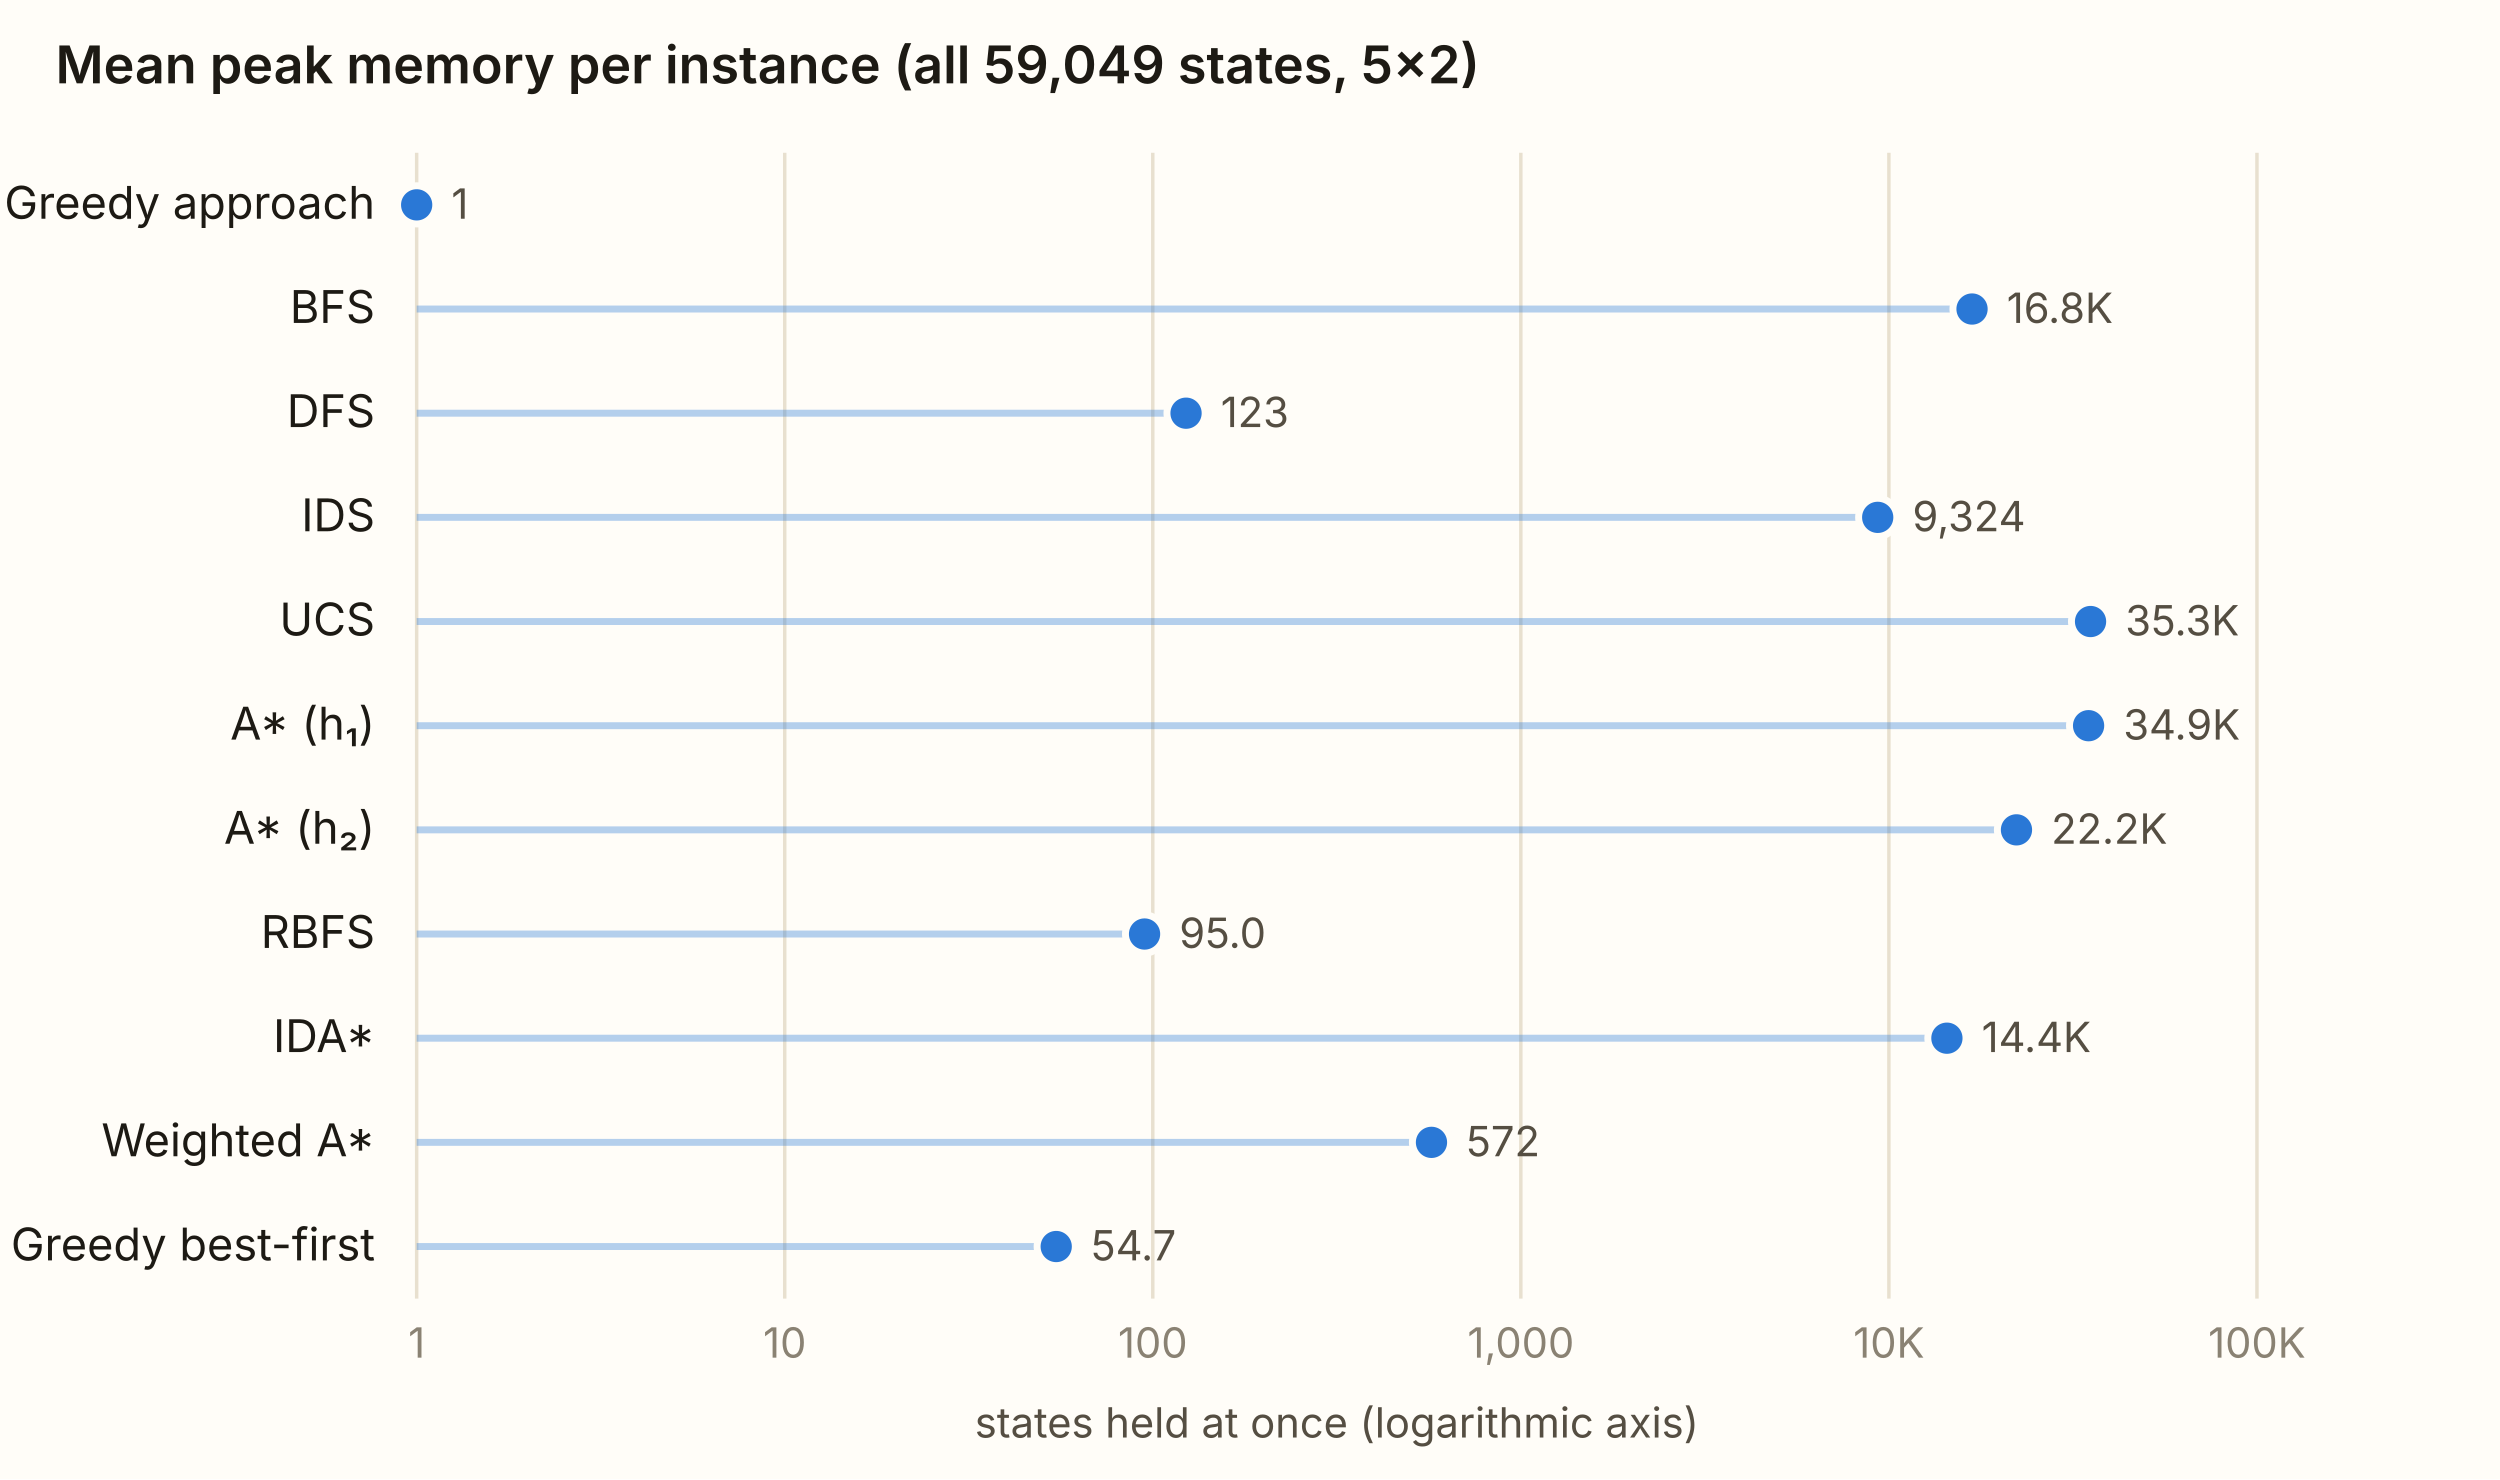
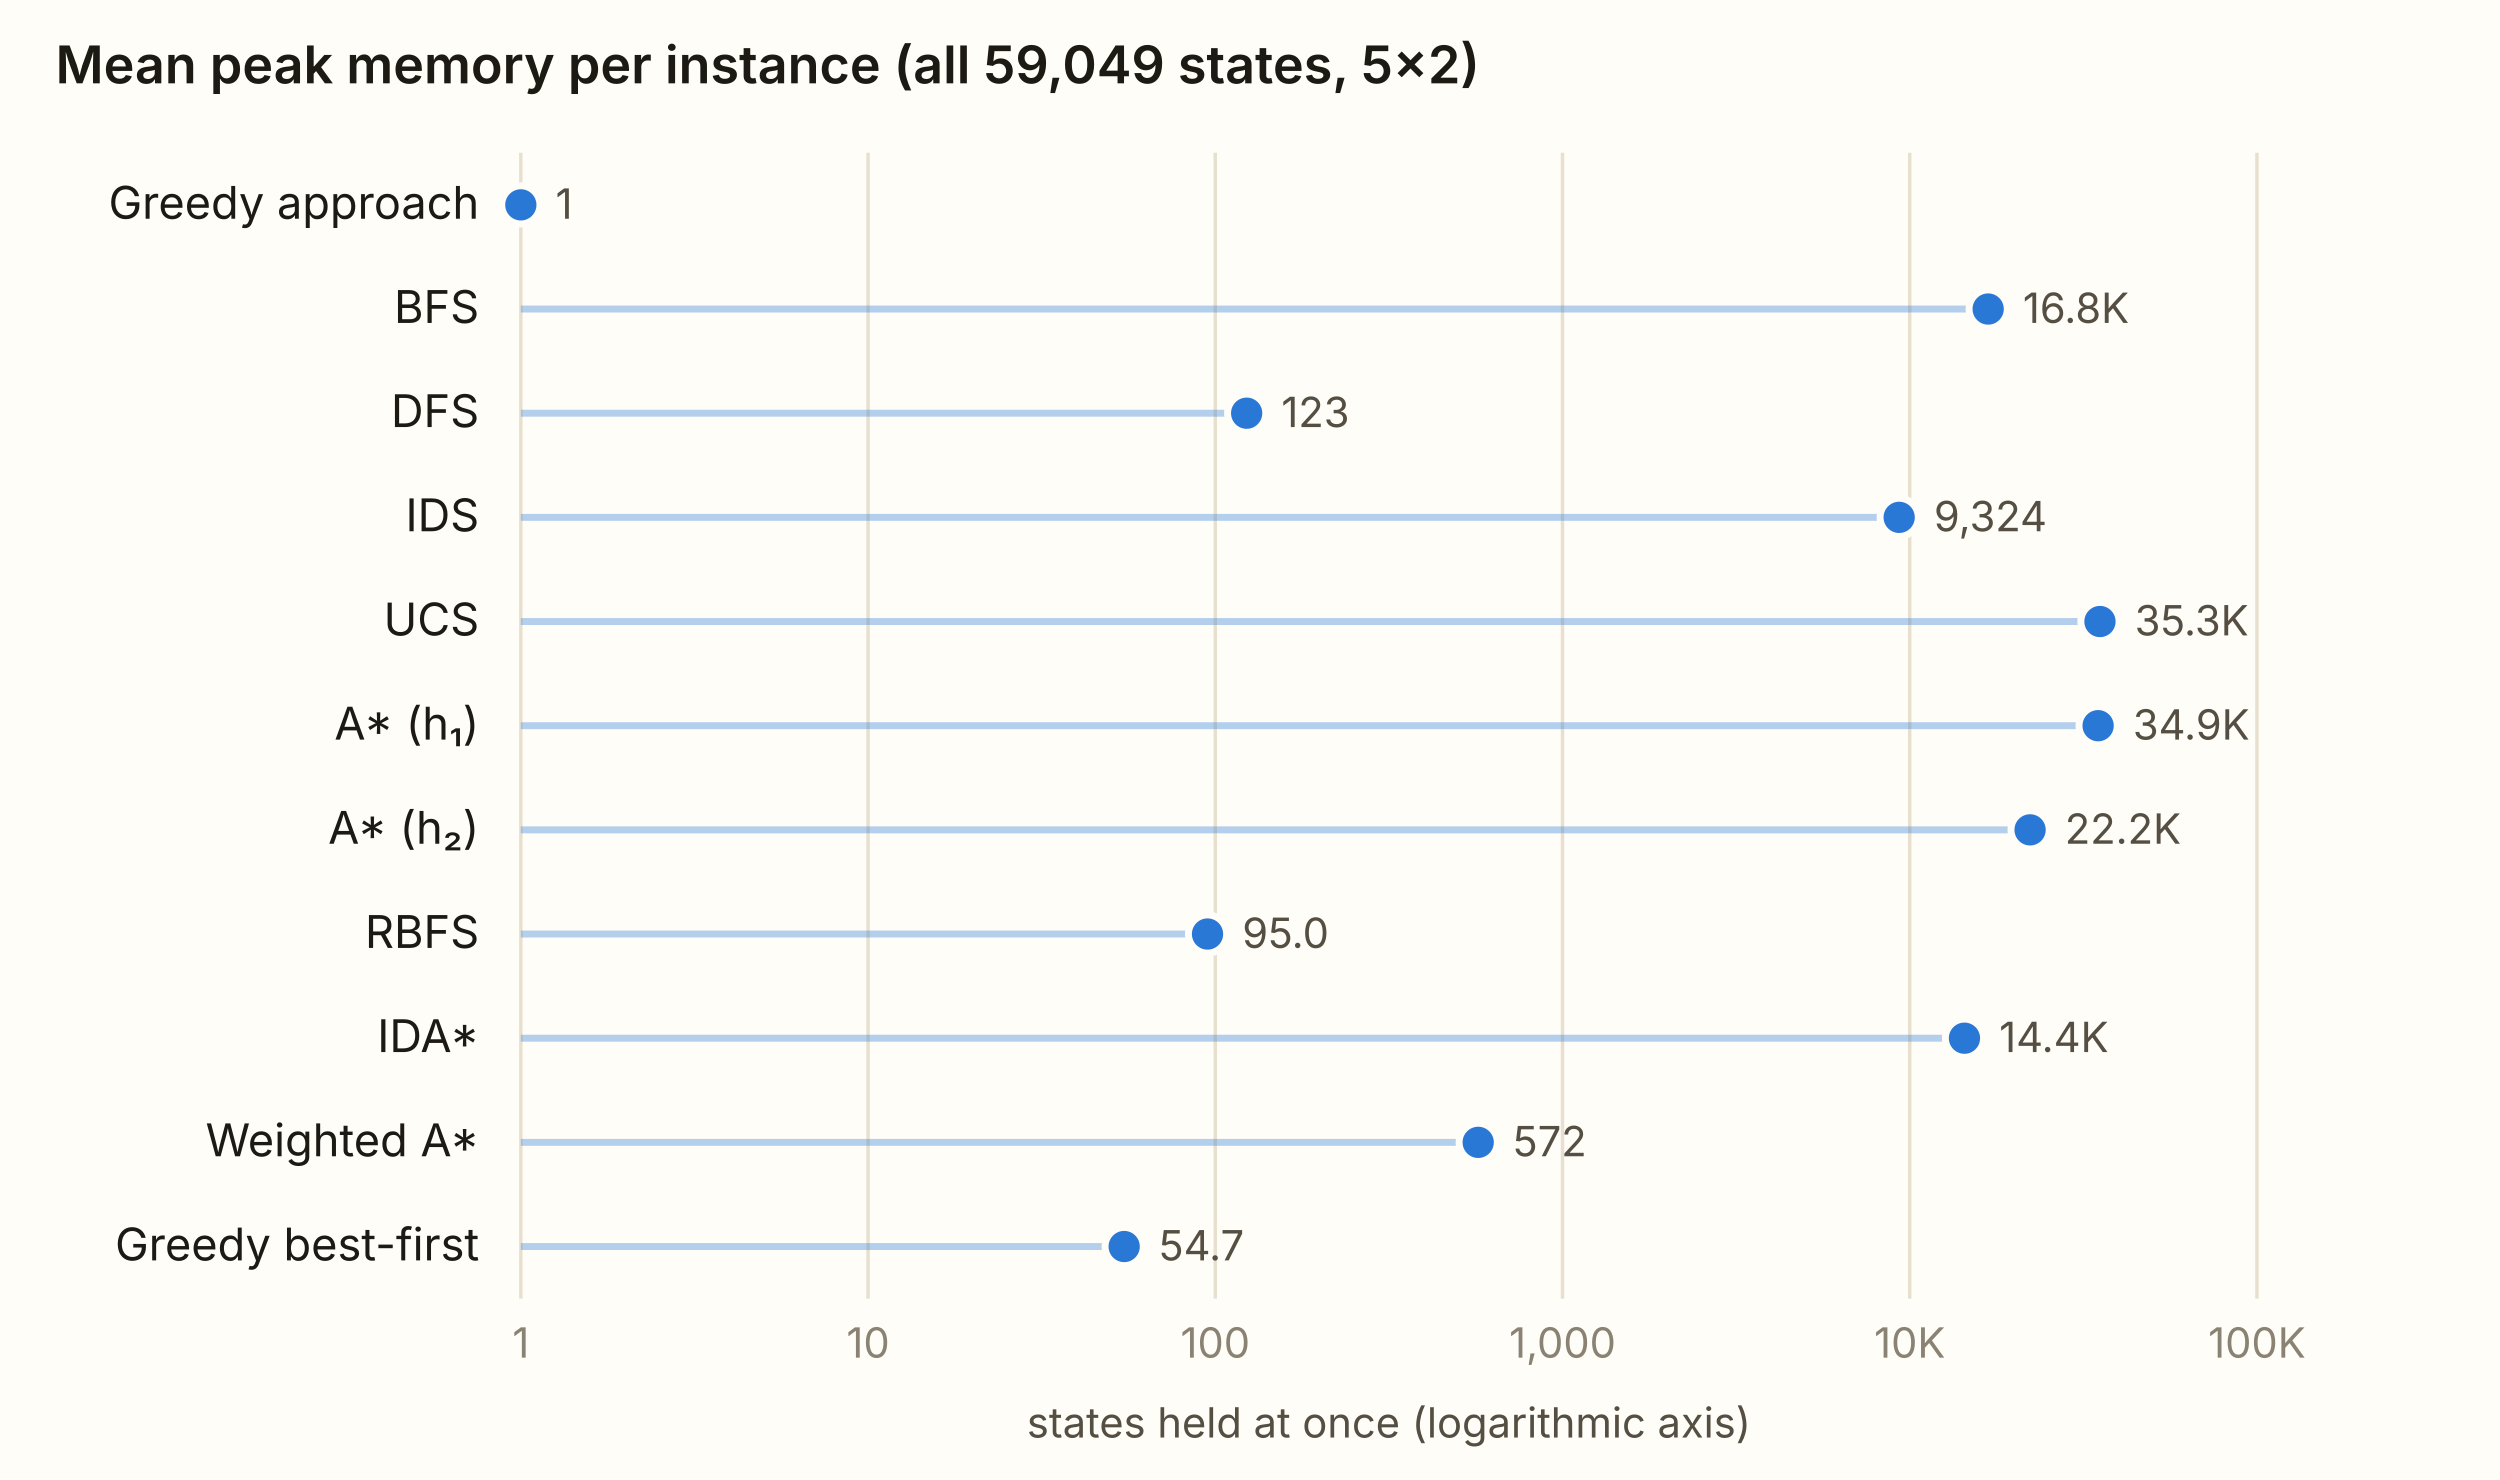
<svg xmlns="http://www.w3.org/2000/svg" viewBox="0 0 720 426" width="720" height="426" font-family="system-ui, -apple-system, Segoe UI, sans-serif" font-size="12">
  <rect width="720" height="426" fill="#fffdf8" />
  <text x="16" y="24" font-size="15" font-weight="600" fill="#1d1a14">Mean peak memory per instance (all 59,049 states, 5×2)</text>
-   <line x1="120" x2="120" y1="44" y2="374" stroke="#e8e0cf" />
-   <text x="120" y="391" text-anchor="middle" fill="#8a8273">1</text>
-   <line x1="226" x2="226" y1="44" y2="374" stroke="#e8e0cf" />
-   <text x="226" y="391" text-anchor="middle" fill="#8a8273">10</text>
-   <line x1="332" x2="332" y1="44" y2="374" stroke="#e8e0cf" />
-   <text x="332" y="391" text-anchor="middle" fill="#8a8273">100</text>
-   <line x1="438" x2="438" y1="44" y2="374" stroke="#e8e0cf" />
-   <text x="438" y="391" text-anchor="middle" fill="#8a8273">1,000</text>
-   <line x1="544" x2="544" y1="44" y2="374" stroke="#e8e0cf" />
-   <text x="544" y="391" text-anchor="middle" fill="#8a8273">10K</text>
+   <line x1="150" x2="150" y1="44" y2="374" stroke="#e8e0cf" />
+   <text x="150" y="391" text-anchor="middle" fill="#8a8273">1</text>
+   <line x1="250" x2="250" y1="44" y2="374" stroke="#e8e0cf" />
+   <text x="250" y="391" text-anchor="middle" fill="#8a8273">10</text>
+   <line x1="350" x2="350" y1="44" y2="374" stroke="#e8e0cf" />
+   <text x="350" y="391" text-anchor="middle" fill="#8a8273">100</text>
+   <line x1="450" x2="450" y1="44" y2="374" stroke="#e8e0cf" />
+   <text x="450" y="391" text-anchor="middle" fill="#8a8273">1,000</text>
+   <line x1="550" x2="550" y1="44" y2="374" stroke="#e8e0cf" />
+   <text x="550" y="391" text-anchor="middle" fill="#8a8273">10K</text>
  <line x1="650" x2="650" y1="44" y2="374" stroke="#e8e0cf" />
  <text x="650" y="391" text-anchor="middle" fill="#8a8273">100K</text>
-   <text x="108" y="63" text-anchor="end" fill="#1d1a14" font-size="13">Greedy approach</text>
-   <line x1="120" x2="120" y1="59" y2="59" stroke="#2a78d6" stroke-opacity="0.35" stroke-width="2" />
-   <circle cx="120" cy="59" r="5.5" fill="#2a78d6" stroke="#fffdf8" stroke-width="2" />
-   <text x="130" y="63" fill="#554e42">1</text>
-   <text x="108" y="93" text-anchor="end" fill="#1d1a14" font-size="13">BFS</text>
-   <line x1="120" x2="567.946" y1="89" y2="89" stroke="#2a78d6" stroke-opacity="0.35" stroke-width="2" />
-   <circle cx="567.946" cy="89" r="5.5" fill="#2a78d6" stroke="#fffdf8" stroke-width="2" />
-   <text x="577.946" y="93" fill="#554e42">16.8K</text>
-   <text x="108" y="123" text-anchor="end" fill="#1d1a14" font-size="13">DFS</text>
-   <line x1="120" x2="341.58" y1="119" y2="119" stroke="#2a78d6" stroke-opacity="0.35" stroke-width="2" />
-   <circle cx="341.58" cy="119" r="5.5" fill="#2a78d6" stroke="#fffdf8" stroke-width="2" />
-   <text x="351.58" y="123" fill="#554e42">123</text>
-   <text x="108" y="153" text-anchor="end" fill="#1d1a14" font-size="13">IDS</text>
-   <line x1="120" x2="540.78" y1="149" y2="149" stroke="#2a78d6" stroke-opacity="0.35" stroke-width="2" />
-   <circle cx="540.78" cy="149" r="5.5" fill="#2a78d6" stroke="#fffdf8" stroke-width="2" />
-   <text x="550.78" y="153" fill="#554e42">9,324</text>
-   <text x="108" y="183" text-anchor="end" fill="#1d1a14" font-size="13">UCS</text>
-   <line x1="120" x2="602.079" y1="179" y2="179" stroke="#2a78d6" stroke-opacity="0.35" stroke-width="2" />
-   <circle cx="602.079" cy="179" r="5.5" fill="#2a78d6" stroke="#fffdf8" stroke-width="2" />
-   <text x="612.079" y="183" fill="#554e42">35.3K</text>
-   <text x="108" y="213" text-anchor="end" fill="#1d1a14" font-size="13">A* (h₁)</text>
-   <line x1="120" x2="601.513" y1="209" y2="209" stroke="#2a78d6" stroke-opacity="0.35" stroke-width="2" />
-   <circle cx="601.513" cy="209" r="5.5" fill="#2a78d6" stroke="#fffdf8" stroke-width="2" />
-   <text x="611.513" y="213" fill="#554e42">34.9K</text>
-   <text x="108" y="243" text-anchor="end" fill="#1d1a14" font-size="13">A* (h₂)</text>
-   <line x1="120" x2="580.744" y1="239" y2="239" stroke="#2a78d6" stroke-opacity="0.35" stroke-width="2" />
-   <circle cx="580.744" cy="239" r="5.5" fill="#2a78d6" stroke="#fffdf8" stroke-width="2" />
-   <text x="590.744" y="243" fill="#554e42">22.2K</text>
-   <text x="108" y="273" text-anchor="end" fill="#1d1a14" font-size="13">RBFS</text>
-   <line x1="120" x2="329.633" y1="269" y2="269" stroke="#2a78d6" stroke-opacity="0.35" stroke-width="2" />
-   <circle cx="329.633" cy="269" r="5.5" fill="#2a78d6" stroke="#fffdf8" stroke-width="2" />
-   <text x="339.633" y="273" fill="#554e42">95.0</text>
-   <text x="108" y="303" text-anchor="end" fill="#1d1a14" font-size="13">IDA*</text>
-   <line x1="120" x2="560.711" y1="299" y2="299" stroke="#2a78d6" stroke-opacity="0.35" stroke-width="2" />
-   <circle cx="560.711" cy="299" r="5.5" fill="#2a78d6" stroke="#fffdf8" stroke-width="2" />
-   <text x="570.711" y="303" fill="#554e42">14.4K</text>
-   <text x="108" y="333" text-anchor="end" fill="#1d1a14" font-size="13">Weighted A*</text>
-   <line x1="120" x2="412.266" y1="329" y2="329" stroke="#2a78d6" stroke-opacity="0.35" stroke-width="2" />
-   <circle cx="412.266" cy="329" r="5.5" fill="#2a78d6" stroke="#fffdf8" stroke-width="2" />
-   <text x="422.266" y="333" fill="#554e42">572</text>
-   <text x="108" y="363" text-anchor="end" fill="#1d1a14" font-size="13">Greedy best-first</text>
-   <line x1="120" x2="304.188" y1="359" y2="359" stroke="#2a78d6" stroke-opacity="0.35" stroke-width="2" />
-   <circle cx="304.188" cy="359" r="5.5" fill="#2a78d6" stroke="#fffdf8" stroke-width="2" />
-   <text x="314.188" y="363" fill="#554e42">54.7</text>
-   <text x="385" y="414" text-anchor="middle" fill="#554e42">states held at once (logarithmic axis)</text>
+   <text x="138" y="63" text-anchor="end" fill="#1d1a14" font-size="13">Greedy approach</text>
+   <line x1="150" x2="150" y1="59" y2="59" stroke="#2a78d6" stroke-opacity="0.35" stroke-width="2" />
+   <circle cx="150" cy="59" r="5.5" fill="#2a78d6" stroke="#fffdf8" stroke-width="2" />
+   <text x="160" y="63" fill="#554e42">1</text>
+   <text x="138" y="93" text-anchor="end" fill="#1d1a14" font-size="13">BFS</text>
+   <line x1="150" x2="572.591" y1="89" y2="89" stroke="#2a78d6" stroke-opacity="0.35" stroke-width="2" />
+   <circle cx="572.591" cy="89" r="5.5" fill="#2a78d6" stroke="#fffdf8" stroke-width="2" />
+   <text x="582.591" y="93" fill="#554e42">16.8K</text>
+   <text x="138" y="123" text-anchor="end" fill="#1d1a14" font-size="13">DFS</text>
+   <line x1="150" x2="359.037" y1="119" y2="119" stroke="#2a78d6" stroke-opacity="0.35" stroke-width="2" />
+   <circle cx="359.037" cy="119" r="5.5" fill="#2a78d6" stroke="#fffdf8" stroke-width="2" />
+   <text x="369.037" y="123" fill="#554e42">123</text>
+   <text x="138" y="153" text-anchor="end" fill="#1d1a14" font-size="13">IDS</text>
+   <line x1="150" x2="546.962" y1="149" y2="149" stroke="#2a78d6" stroke-opacity="0.35" stroke-width="2" />
+   <circle cx="546.962" cy="149" r="5.5" fill="#2a78d6" stroke="#fffdf8" stroke-width="2" />
+   <text x="556.962" y="153" fill="#554e42">9,324</text>
+   <text x="138" y="183" text-anchor="end" fill="#1d1a14" font-size="13">UCS</text>
+   <line x1="150" x2="604.791" y1="179" y2="179" stroke="#2a78d6" stroke-opacity="0.35" stroke-width="2" />
+   <circle cx="604.791" cy="179" r="5.5" fill="#2a78d6" stroke="#fffdf8" stroke-width="2" />
+   <text x="614.791" y="183" fill="#554e42">35.3K</text>
+   <text x="138" y="213" text-anchor="end" fill="#1d1a14" font-size="13">A* (h₁)</text>
+   <line x1="150" x2="604.258" y1="209" y2="209" stroke="#2a78d6" stroke-opacity="0.35" stroke-width="2" />
+   <circle cx="604.258" cy="209" r="5.5" fill="#2a78d6" stroke="#fffdf8" stroke-width="2" />
+   <text x="614.258" y="213" fill="#554e42">34.9K</text>
+   <text x="138" y="243" text-anchor="end" fill="#1d1a14" font-size="13">A* (h₂)</text>
+   <line x1="150" x2="584.664" y1="239" y2="239" stroke="#2a78d6" stroke-opacity="0.35" stroke-width="2" />
+   <circle cx="584.664" cy="239" r="5.5" fill="#2a78d6" stroke="#fffdf8" stroke-width="2" />
+   <text x="594.664" y="243" fill="#554e42">22.2K</text>
+   <text x="138" y="273" text-anchor="end" fill="#1d1a14" font-size="13">RBFS</text>
+   <line x1="150" x2="347.767" y1="269" y2="269" stroke="#2a78d6" stroke-opacity="0.35" stroke-width="2" />
+   <circle cx="347.767" cy="269" r="5.5" fill="#2a78d6" stroke="#fffdf8" stroke-width="2" />
+   <text x="357.767" y="273" fill="#554e42">95.0</text>
+   <text x="138" y="303" text-anchor="end" fill="#1d1a14" font-size="13">IDA*</text>
+   <line x1="150" x2="565.765" y1="299" y2="299" stroke="#2a78d6" stroke-opacity="0.35" stroke-width="2" />
+   <circle cx="565.765" cy="299" r="5.5" fill="#2a78d6" stroke="#fffdf8" stroke-width="2" />
+   <text x="575.765" y="303" fill="#554e42">14.4K</text>
+   <text x="138" y="333" text-anchor="end" fill="#1d1a14" font-size="13">Weighted A*</text>
+   <line x1="150" x2="425.722" y1="329" y2="329" stroke="#2a78d6" stroke-opacity="0.35" stroke-width="2" />
+   <circle cx="425.722" cy="329" r="5.5" fill="#2a78d6" stroke="#fffdf8" stroke-width="2" />
+   <text x="435.722" y="333" fill="#554e42">572</text>
+   <text x="138" y="363" text-anchor="end" fill="#1d1a14" font-size="13">Greedy best-first</text>
+   <line x1="150" x2="323.762" y1="359" y2="359" stroke="#2a78d6" stroke-opacity="0.35" stroke-width="2" />
+   <circle cx="323.762" cy="359" r="5.5" fill="#2a78d6" stroke="#fffdf8" stroke-width="2" />
+   <text x="333.762" y="363" fill="#554e42">54.7</text>
+   <text x="400" y="414" text-anchor="middle" fill="#554e42">states held at once (logarithmic axis)</text>
</svg>
